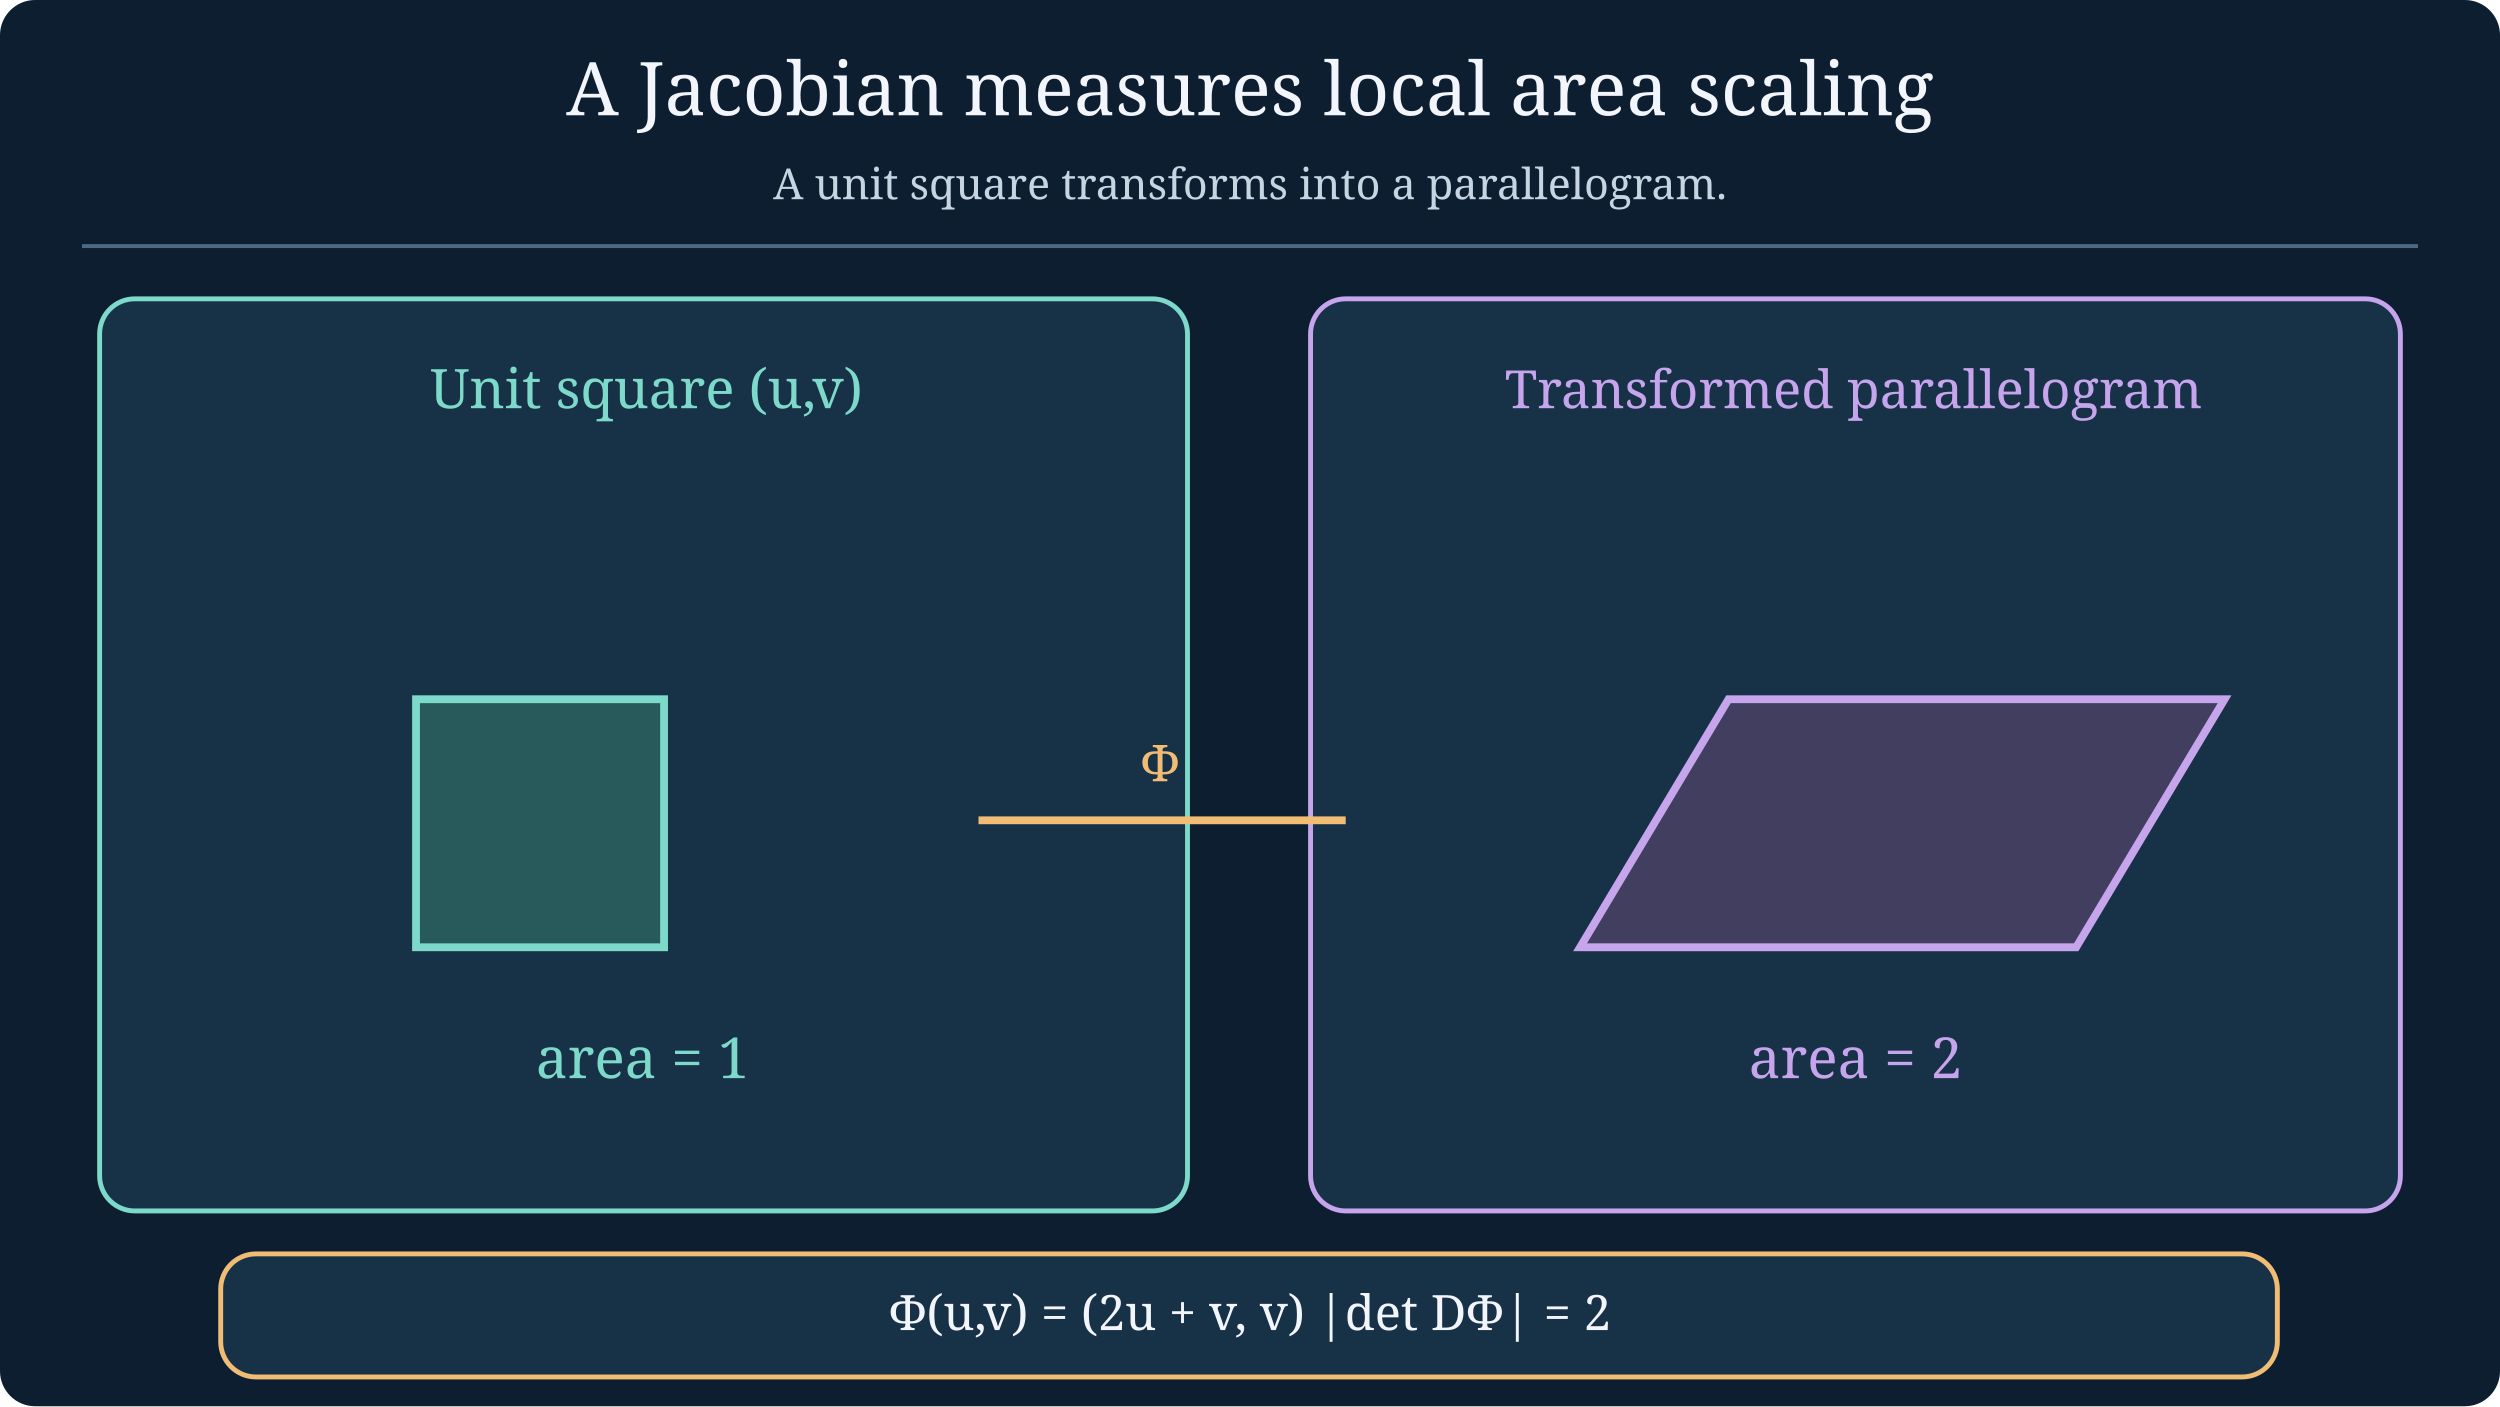
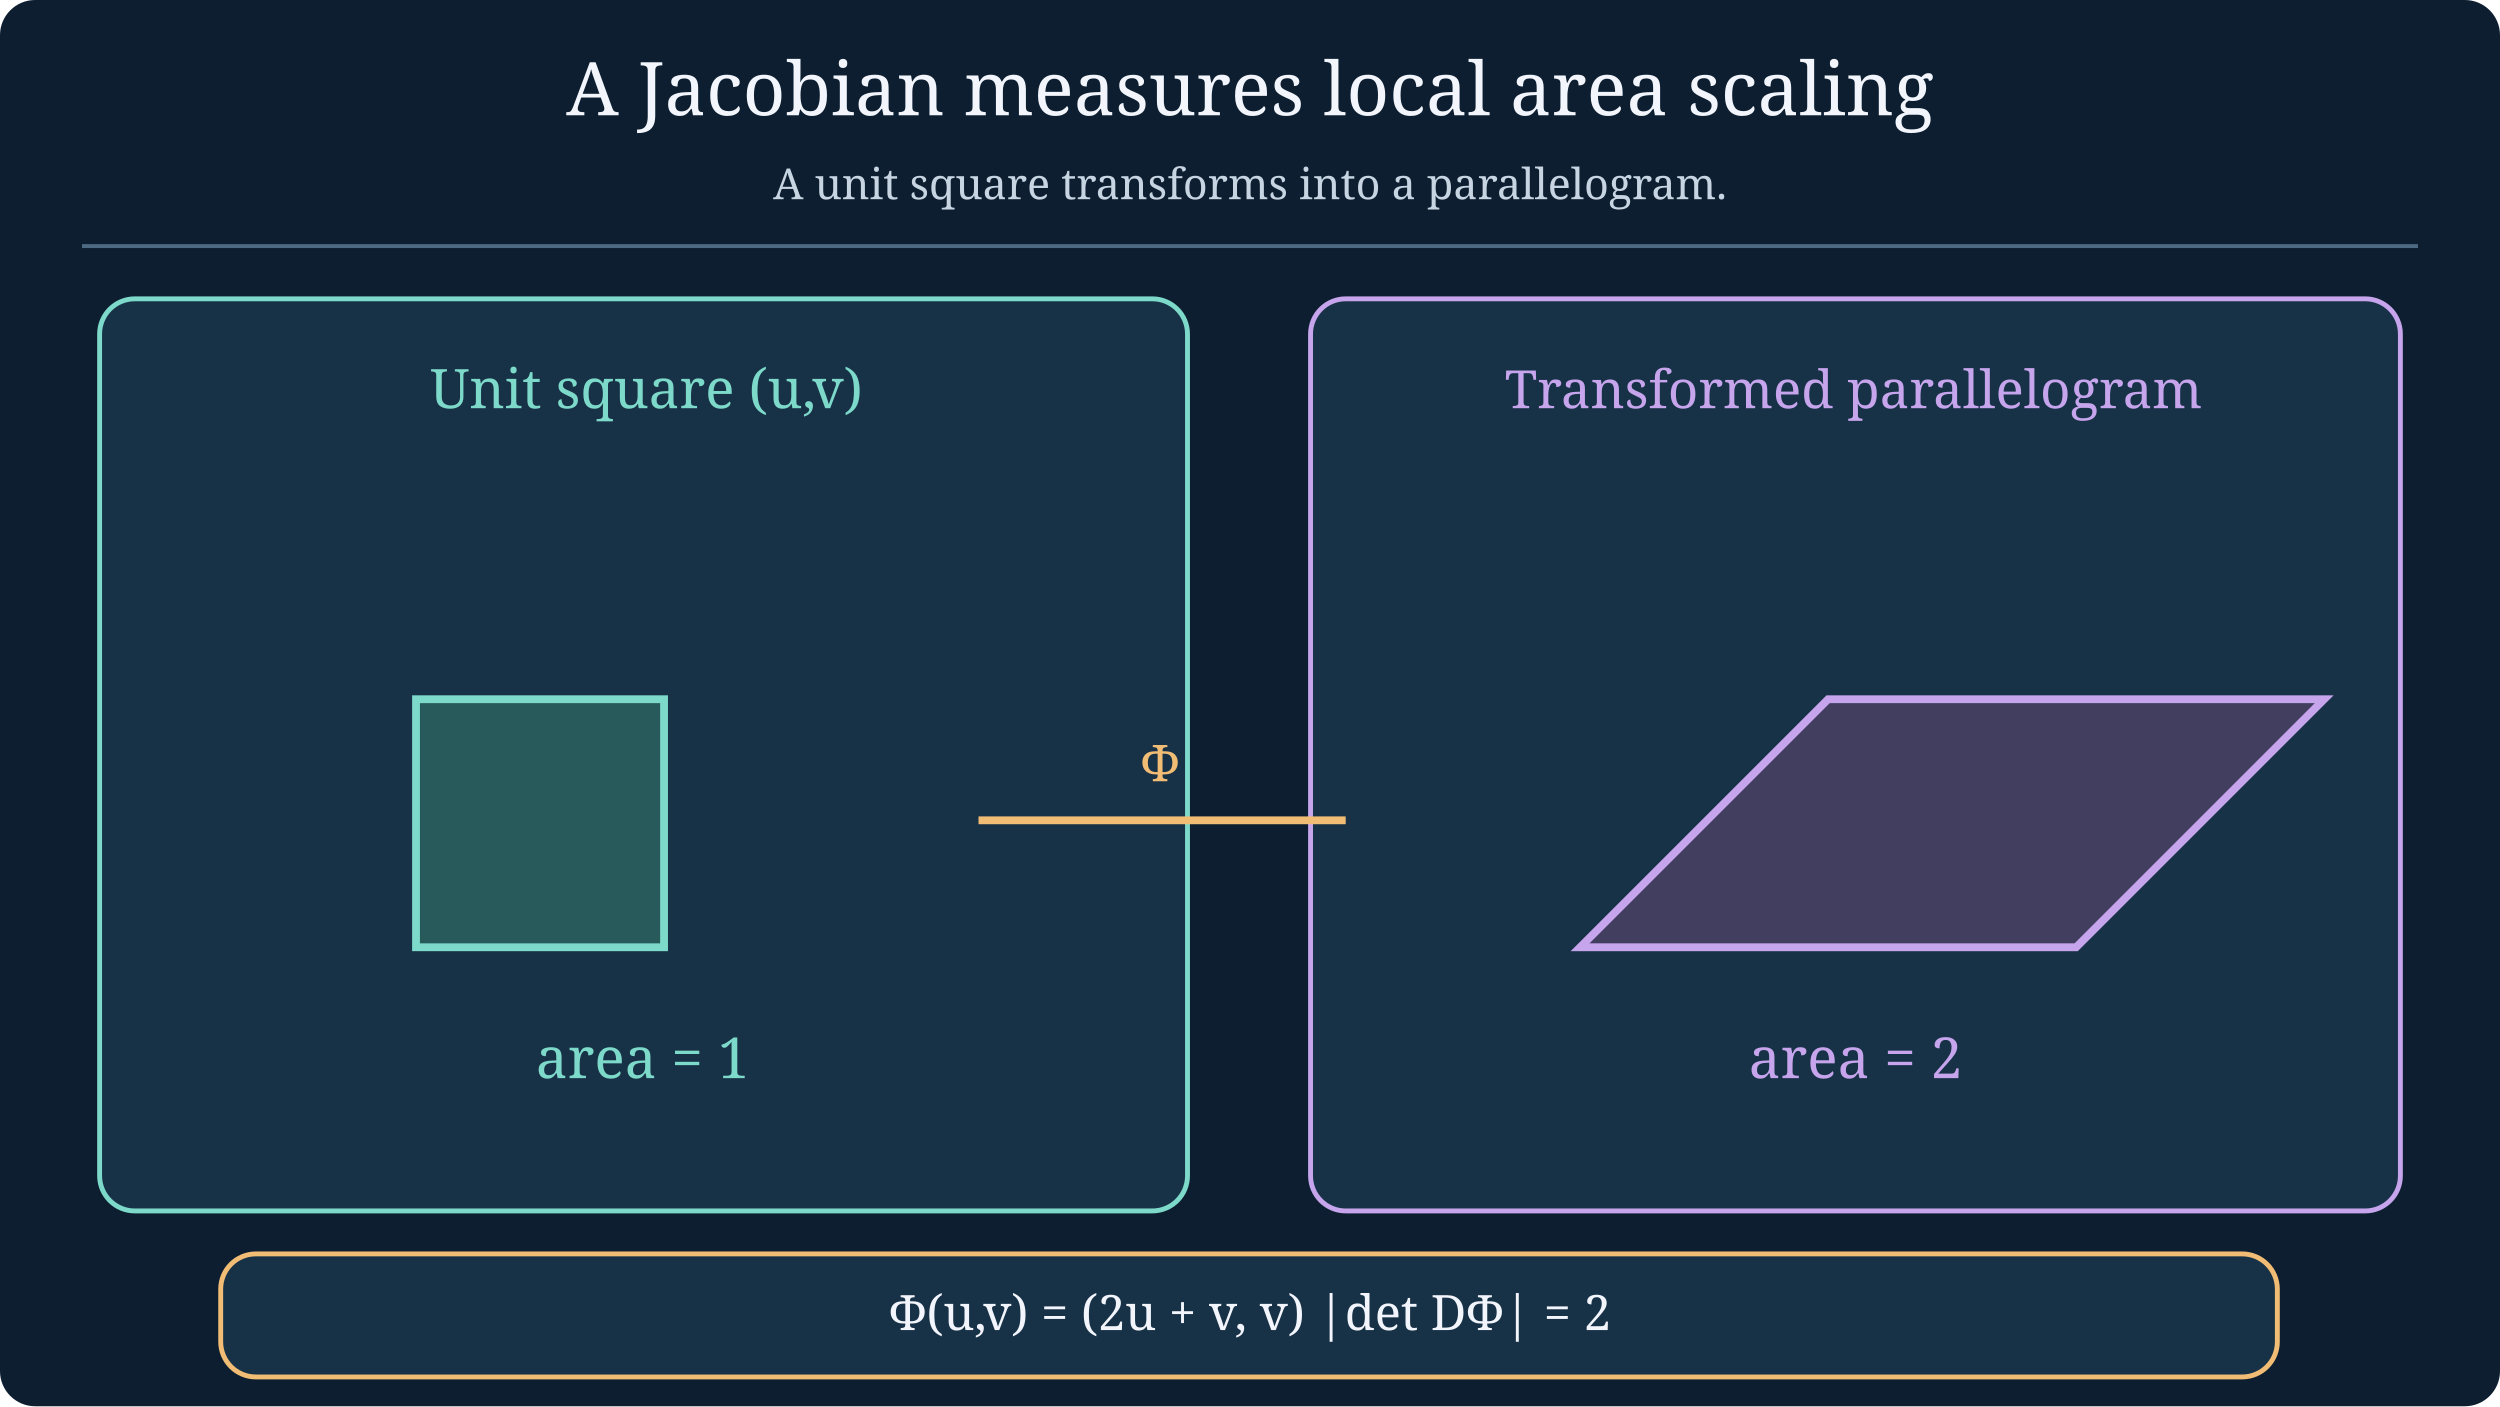
<svg xmlns="http://www.w3.org/2000/svg" viewBox="0 0 1280 720" role="img" aria-labelledby="title desc">
  <rect width="1280" height="720" rx="18" fill="#0C1E30" />
  <text x="640" y="59" font-family="Georgia,serif" font-size="38" fill="#F2F5FB" text-anchor="middle">A Jacobian measures local area scaling</text>
  <text x="640" y="102" font-family="Georgia,serif" font-size="22" fill="#C7D4E1" text-anchor="middle">A unit square transforms into a parallelogram.</text>
  <line x1="42" y1="126" x2="1238" y2="126" stroke="#4C6A82" stroke-width="2" />
  <rect x="51" y="153" width="557" height="467" rx="18" stroke="#7DD9C9" stroke-width="2.5" fill="#173147" />
  <rect x="671" y="153" width="558" height="467" rx="18" stroke="#C6A5ED" stroke-width="2.5" fill="#173147" />
  <text x="331" y="209" font-family="Georgia,serif" font-size="28" fill="#7DD9C9" text-anchor="middle">Unit square (u,v)</text>
  <text x="949" y="209" font-family="Georgia,serif" font-size="27" fill="#C6A5ED" text-anchor="middle">Transformed parallelogram</text>
  <polygon points="213,485 340,485 340,358 213,358" fill="#316B64" fill-opacity=".7" stroke="#7DD9C9" stroke-width="4" />
-   <polygon points="809,485 1063,485 1139,358 885,358" fill="#53446C" fill-opacity=".7" stroke="#C6A5ED" stroke-width="4" />
+   <polygon points="809,485 1063,485 1190,358 936,358" fill="#53446C" fill-opacity=".7" stroke="#C6A5ED" stroke-width="4" />
  <line x1="501" y1="420" x2="689" y2="420" stroke="#F1BD75" stroke-width="4" />
  <text x="594" y="400" font-family="Georgia,serif" font-size="26" fill="#F1BD75" text-anchor="middle">Φ</text>
  <text x="329" y="552" font-family="Georgia,serif" font-size="29" fill="#7DD9C9" text-anchor="middle">area = 1</text>
  <text x="950" y="552" font-family="Georgia,serif" font-size="29" fill="#C6A5ED" text-anchor="middle">area = 2</text>
  <rect x="113" y="642" width="1053" height="63" rx="18" stroke="#F1BD75" stroke-width="2.5" fill="#173147" />
  <text x="640" y="681" font-family="Georgia,serif" font-size="25" fill="#F2F5FB" text-anchor="middle">Φ(u,v) = (2u + v, v)         |det DΦ| = 2</text>
</svg>
